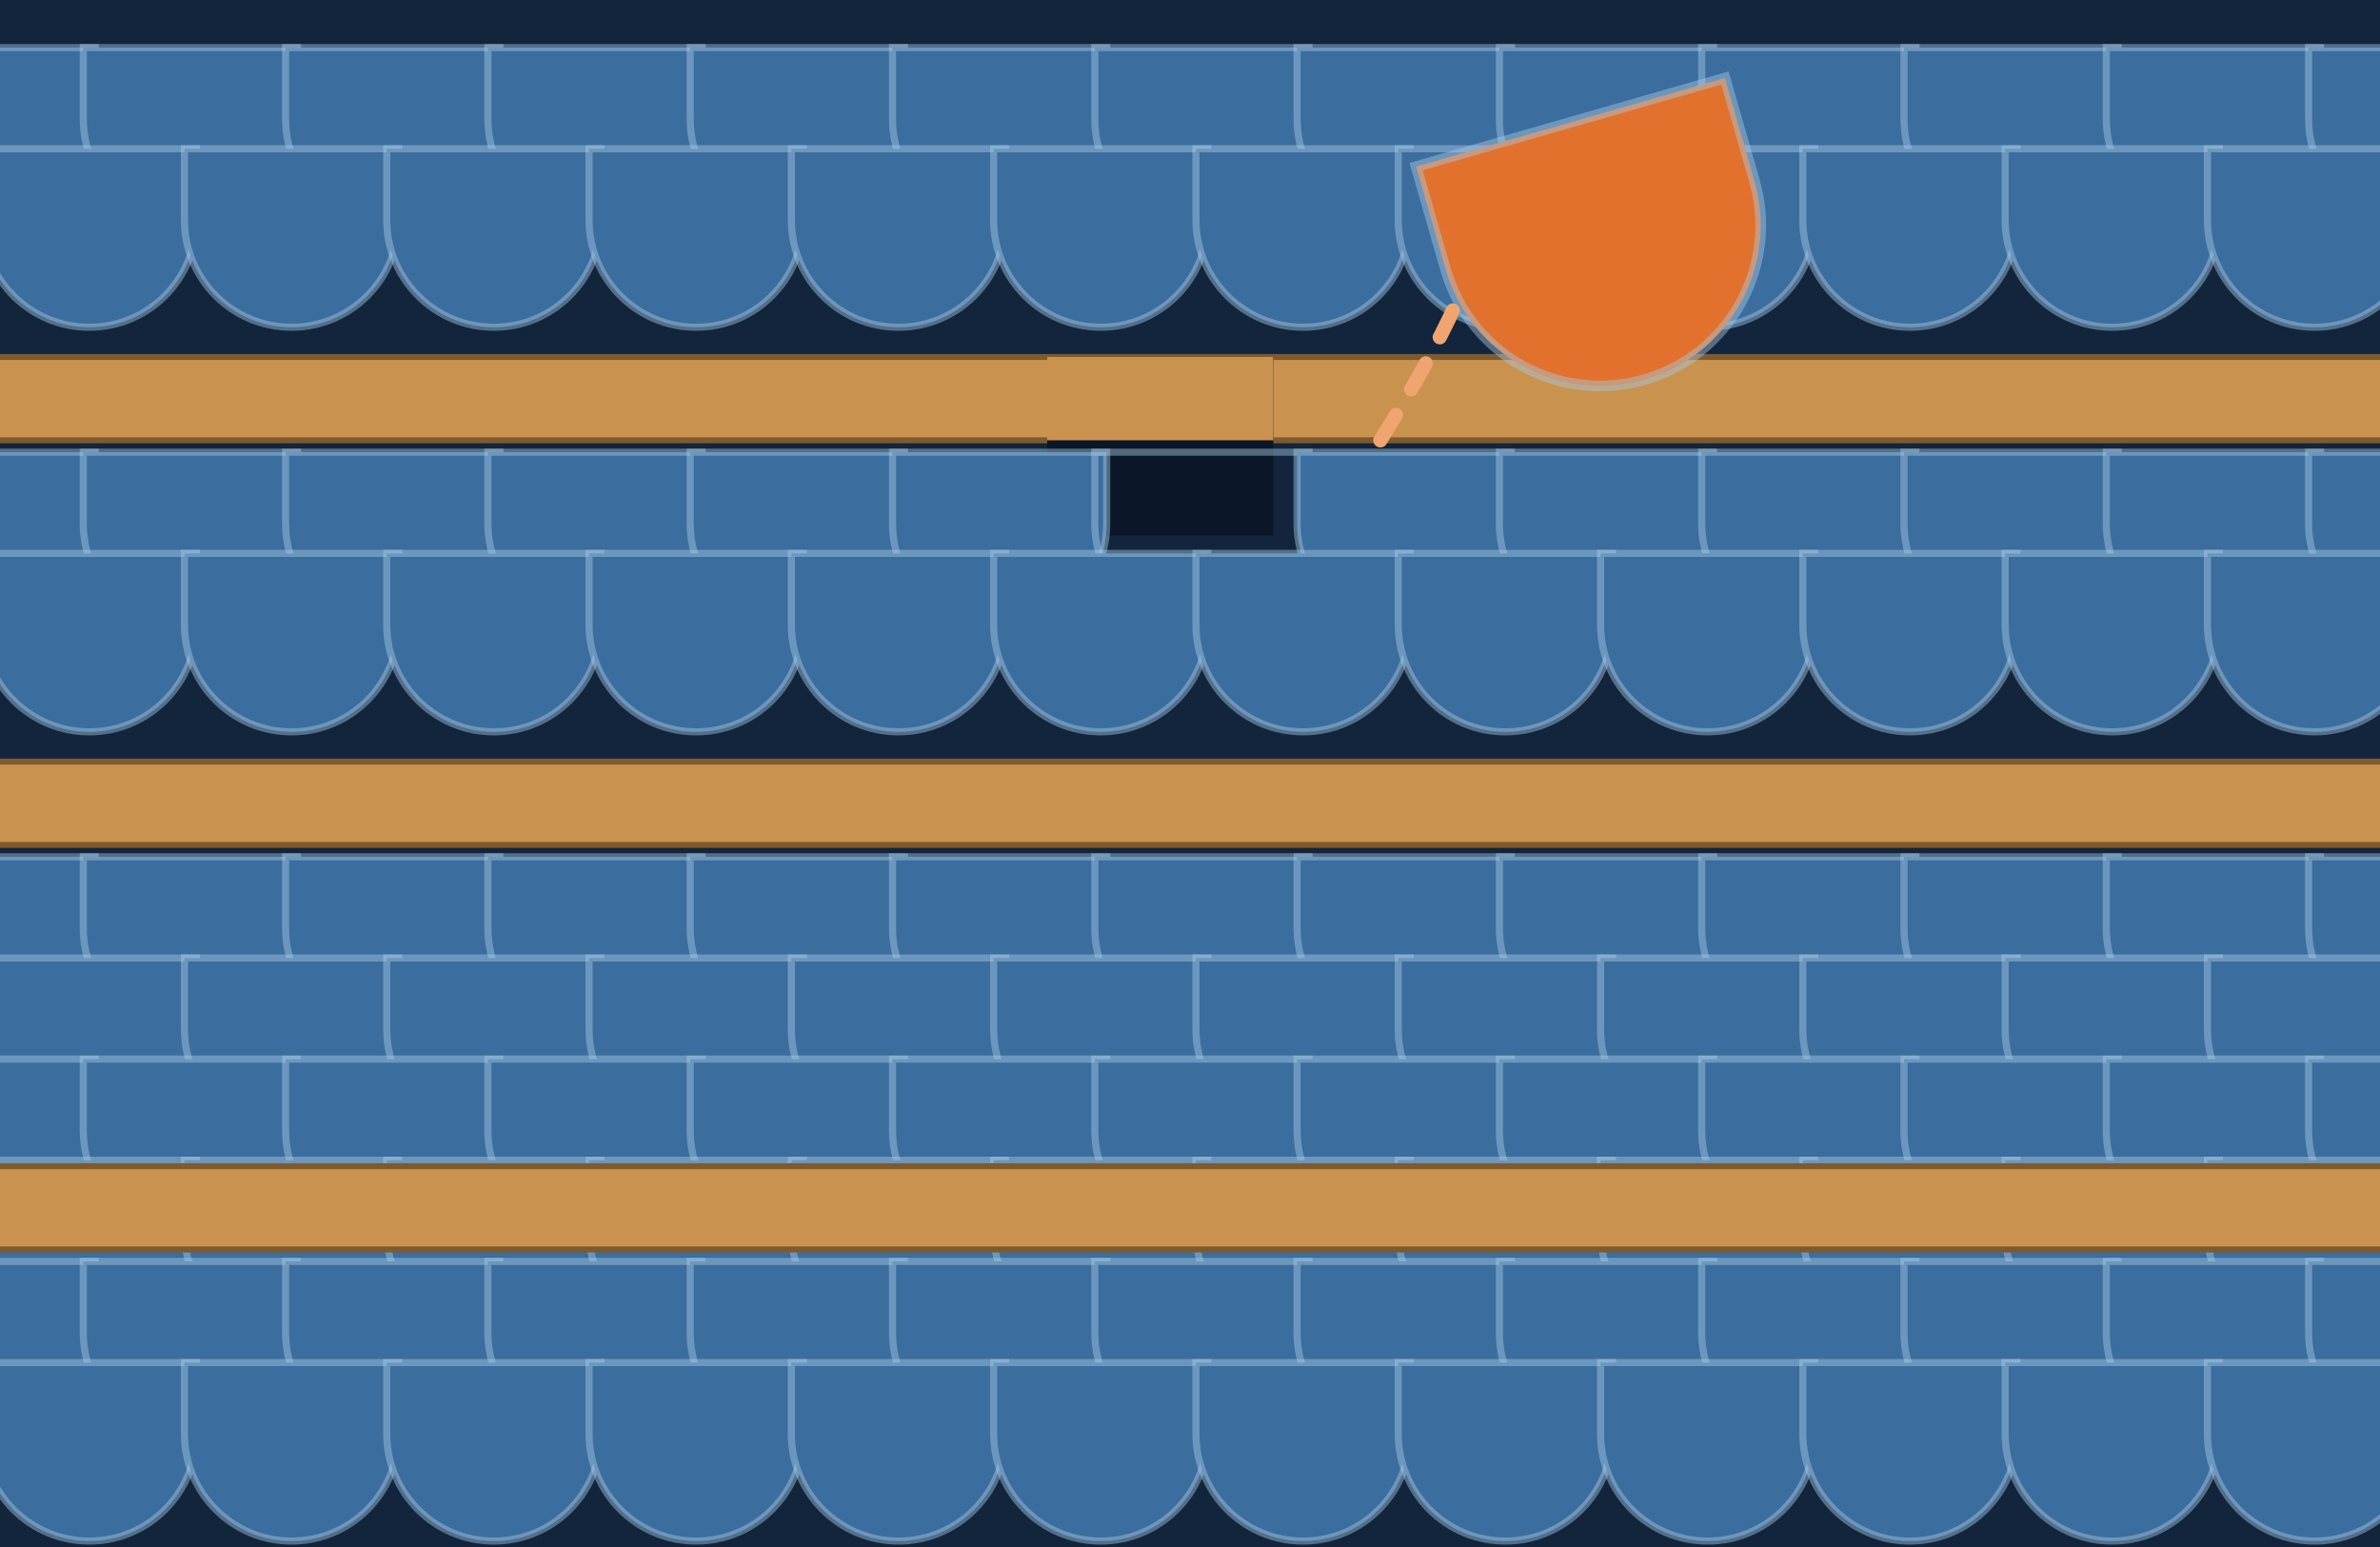
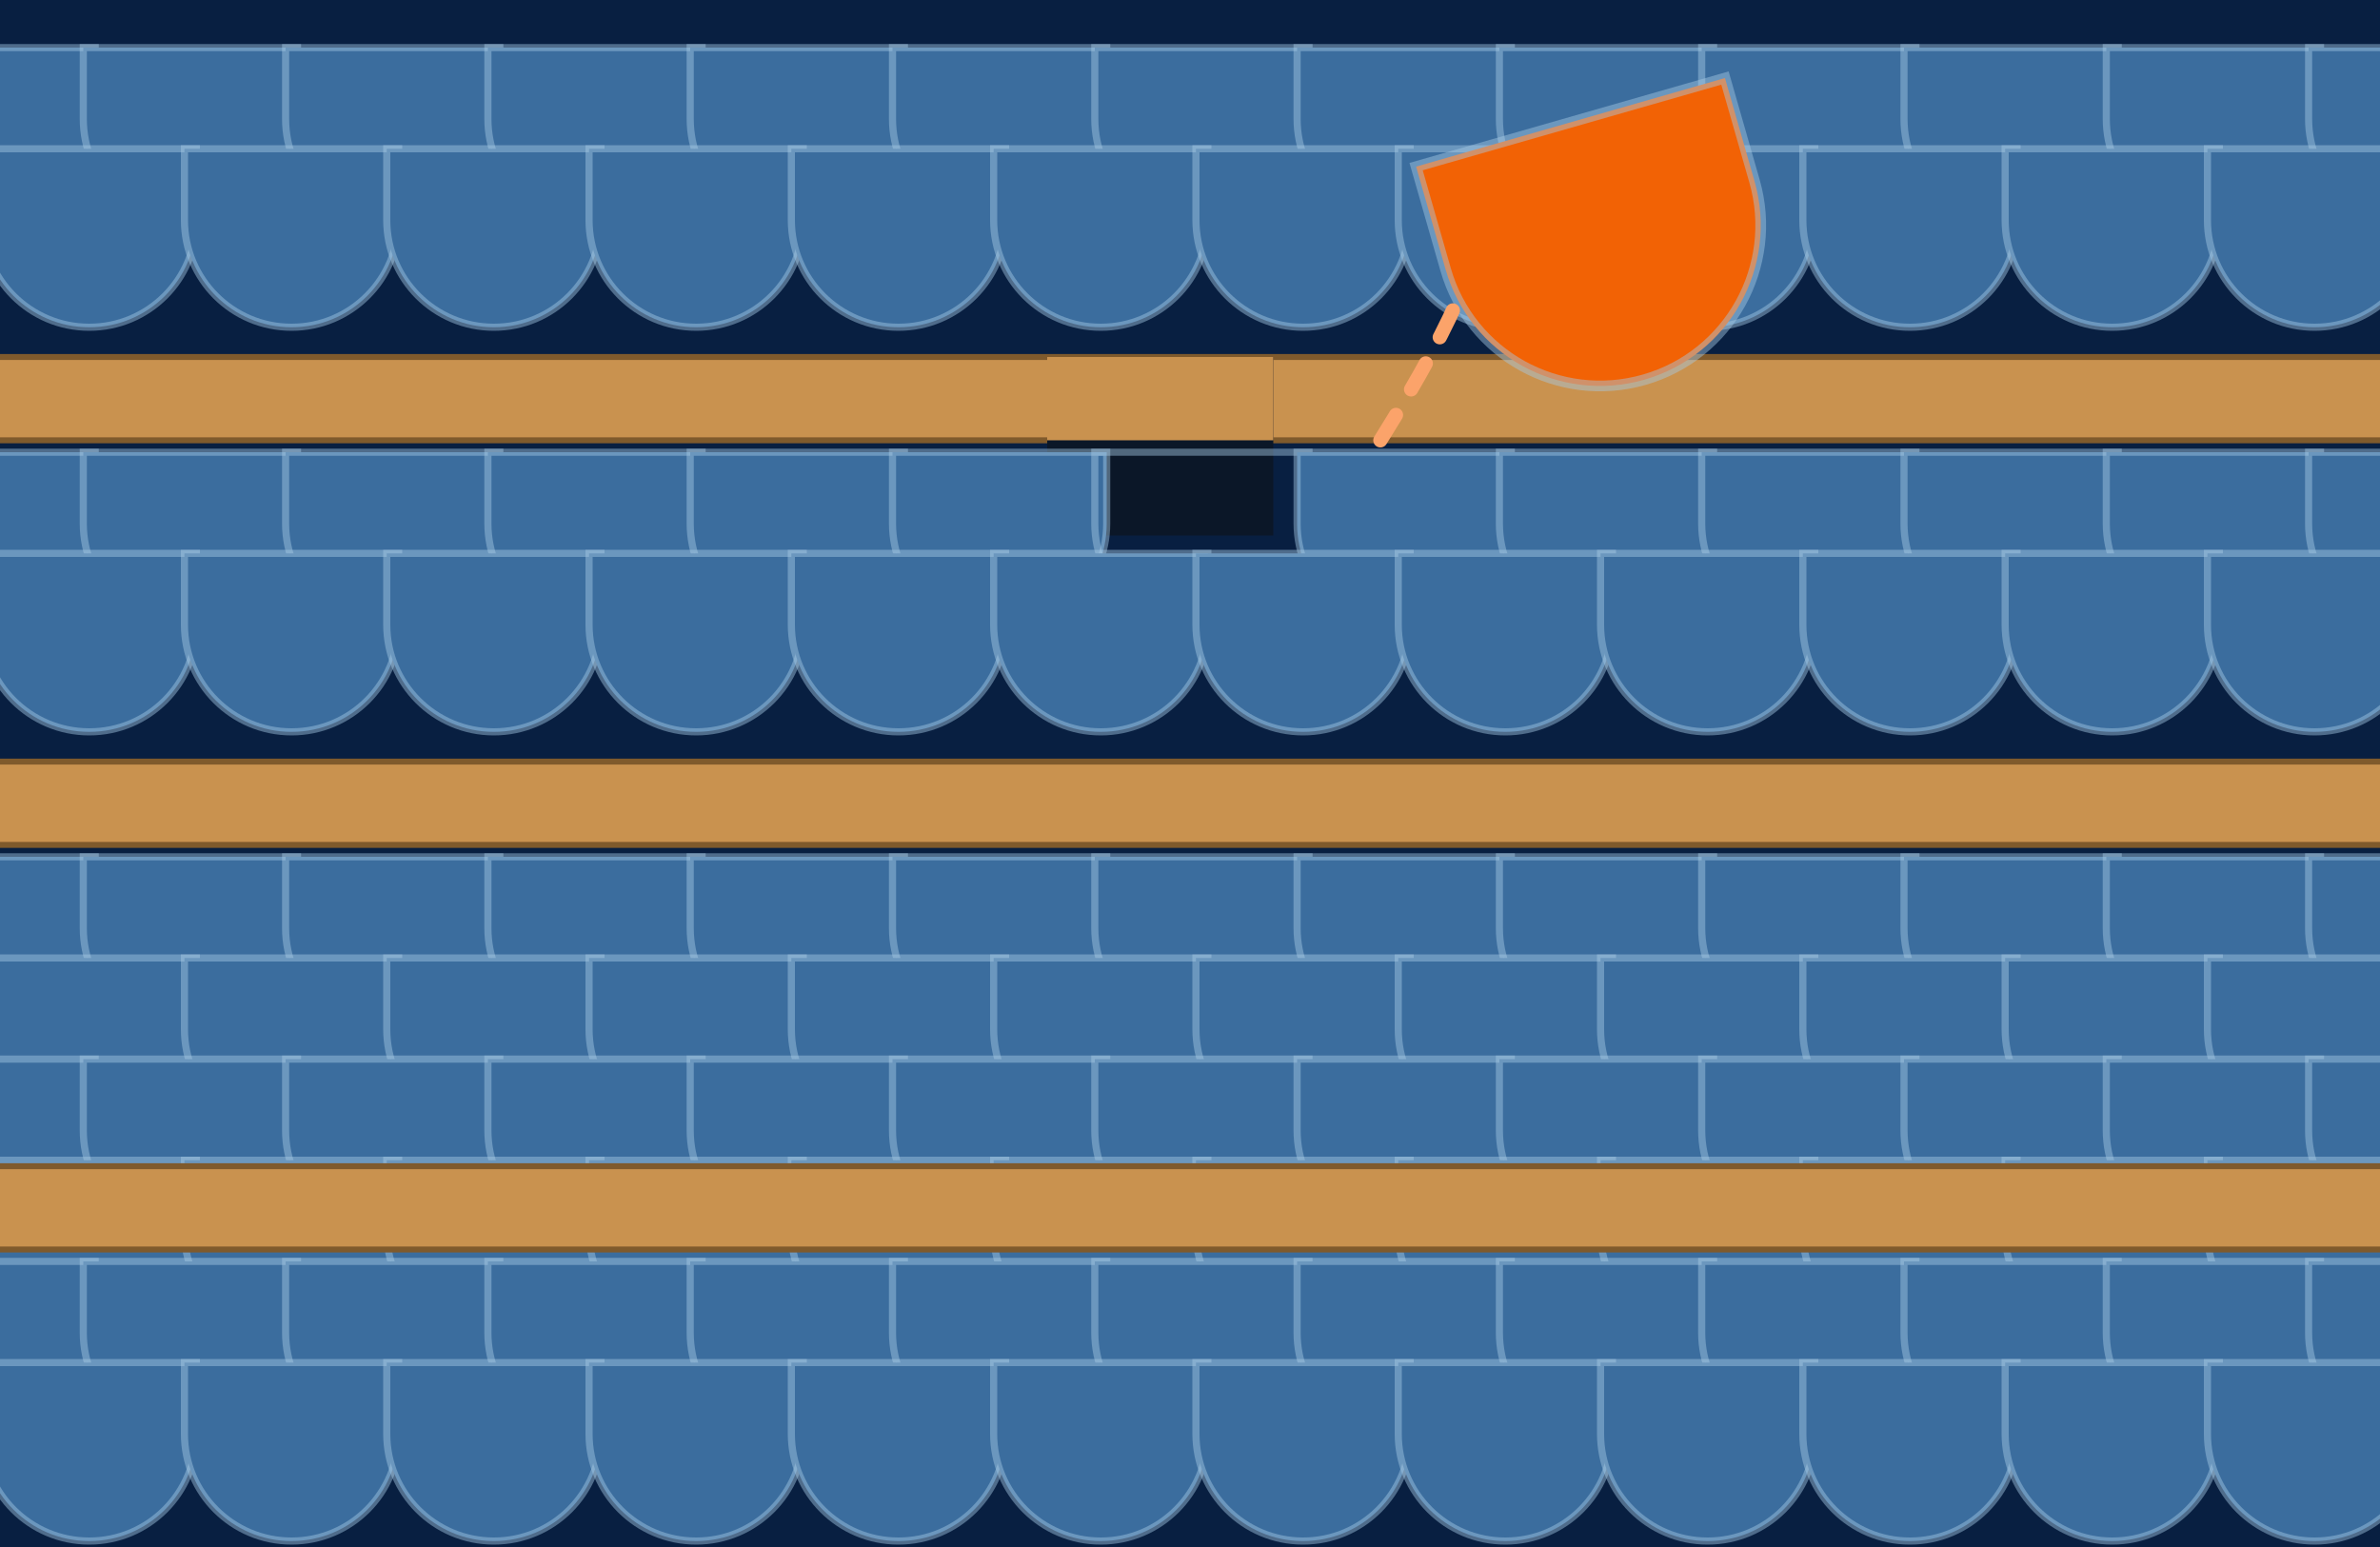
<svg xmlns="http://www.w3.org/2000/svg" class="ill" viewBox="0 0 400 260" role="img" aria-labelledby="tentretien">
-   <rect width="400" height="260" fill="#12253C" />
+   <rect width="400" height="260" fill="#081F41" />
  <g clip-path="url(#cEnt)">
    <defs>
      <clipPath id="cEnt">
        <rect width="400" height="260" />
      </clipPath>
    </defs>
    <rect x="-10" y="60" width="420" height="14" fill="#C9924F" stroke="#7F5A2C" stroke-width="1" />
    <rect x="-10" y="128" width="420" height="14" fill="#C9924F" stroke="#7F5A2C" stroke-width="1" />
    <rect x="176" y="60" width="38" height="30" fill="#0B1728" />
    <rect x="176" y="60" width="38" height="14" fill="#C9924F" />
    <path d="M-20 8 h36 v12.0 a18.0 18.0 0 0 1 -36 0 z" fill="#3B6D9E" fill-opacity="1" stroke="#A8CBE6" stroke-opacity=".45" stroke-width="1.2" />
    <path d="M14 8 h36 v12.0 a18.0 18.0 0 0 1 -36 0 z" fill="#3B6D9E" fill-opacity="1" stroke="#A8CBE6" stroke-opacity=".45" stroke-width="1.2" />
    <path d="M48 8 h36 v12.0 a18.0 18.0 0 0 1 -36 0 z" fill="#3B6D9E" fill-opacity="1" stroke="#A8CBE6" stroke-opacity=".45" stroke-width="1.2" />
    <path d="M82 8 h36 v12.0 a18.0 18.0 0 0 1 -36 0 z" fill="#3B6D9E" fill-opacity="1" stroke="#A8CBE6" stroke-opacity=".45" stroke-width="1.2" />
    <path d="M116 8 h36 v12.0 a18.0 18.0 0 0 1 -36 0 z" fill="#3B6D9E" fill-opacity="1" stroke="#A8CBE6" stroke-opacity=".45" stroke-width="1.2" />
    <path d="M150 8 h36 v12.0 a18.0 18.0 0 0 1 -36 0 z" fill="#3B6D9E" fill-opacity="1" stroke="#A8CBE6" stroke-opacity=".45" stroke-width="1.2" />
    <path d="M184 8 h36 v12.0 a18.0 18.0 0 0 1 -36 0 z" fill="#3B6D9E" fill-opacity="1" stroke="#A8CBE6" stroke-opacity=".45" stroke-width="1.2" />
    <path d="M218 8 h36 v12.0 a18.0 18.0 0 0 1 -36 0 z" fill="#3B6D9E" fill-opacity="1" stroke="#A8CBE6" stroke-opacity=".45" stroke-width="1.2" />
    <path d="M252 8 h36 v12.0 a18.0 18.0 0 0 1 -36 0 z" fill="#3B6D9E" fill-opacity="1" stroke="#A8CBE6" stroke-opacity=".45" stroke-width="1.2" />
    <path d="M286 8 h36 v12.0 a18.0 18.0 0 0 1 -36 0 z" fill="#3B6D9E" fill-opacity="1" stroke="#A8CBE6" stroke-opacity=".45" stroke-width="1.2" />
    <path d="M320 8 h36 v12.0 a18.0 18.0 0 0 1 -36 0 z" fill="#3B6D9E" fill-opacity="1" stroke="#A8CBE6" stroke-opacity=".45" stroke-width="1.2" />
    <path d="M354 8 h36 v12.0 a18.0 18.0 0 0 1 -36 0 z" fill="#3B6D9E" fill-opacity="1" stroke="#A8CBE6" stroke-opacity=".45" stroke-width="1.2" />
    <path d="M388 8 h36 v12.0 a18.0 18.0 0 0 1 -36 0 z" fill="#3B6D9E" fill-opacity="1" stroke="#A8CBE6" stroke-opacity=".45" stroke-width="1.2" />
    <path d="M422 8 h36 v12.0 a18.0 18.0 0 0 1 -36 0 z" fill="#3B6D9E" fill-opacity="1" stroke="#A8CBE6" stroke-opacity=".45" stroke-width="1.2" />
    <path d="M-37.0 25 h36 v12.0 a18.0 18.0 0 0 1 -36 0 z" fill="#3B6D9E" fill-opacity="1" stroke="#A8CBE6" stroke-opacity=".45" stroke-width="1.2" />
    <path d="M-3.0 25 h36 v12.0 a18.0 18.0 0 0 1 -36 0 z" fill="#3B6D9E" fill-opacity="1" stroke="#A8CBE6" stroke-opacity=".45" stroke-width="1.2" />
    <path d="M31.0 25 h36 v12.0 a18.0 18.0 0 0 1 -36 0 z" fill="#3B6D9E" fill-opacity="1" stroke="#A8CBE6" stroke-opacity=".45" stroke-width="1.2" />
    <path d="M65.0 25 h36 v12.0 a18.0 18.0 0 0 1 -36 0 z" fill="#3B6D9E" fill-opacity="1" stroke="#A8CBE6" stroke-opacity=".45" stroke-width="1.2" />
    <path d="M99.0 25 h36 v12.0 a18.0 18.0 0 0 1 -36 0 z" fill="#3B6D9E" fill-opacity="1" stroke="#A8CBE6" stroke-opacity=".45" stroke-width="1.2" />
    <path d="M133.0 25 h36 v12.0 a18.0 18.0 0 0 1 -36 0 z" fill="#3B6D9E" fill-opacity="1" stroke="#A8CBE6" stroke-opacity=".45" stroke-width="1.2" />
    <path d="M167.0 25 h36 v12.0 a18.0 18.0 0 0 1 -36 0 z" fill="#3B6D9E" fill-opacity="1" stroke="#A8CBE6" stroke-opacity=".45" stroke-width="1.2" />
    <path d="M201.0 25 h36 v12.0 a18.0 18.0 0 0 1 -36 0 z" fill="#3B6D9E" fill-opacity="1" stroke="#A8CBE6" stroke-opacity=".45" stroke-width="1.2" />
    <path d="M235.0 25 h36 v12.0 a18.0 18.0 0 0 1 -36 0 z" fill="#3B6D9E" fill-opacity="1" stroke="#A8CBE6" stroke-opacity=".45" stroke-width="1.2" />
    <path d="M269.0 25 h36 v12.0 a18.0 18.0 0 0 1 -36 0 z" fill="#3B6D9E" fill-opacity="1" stroke="#A8CBE6" stroke-opacity=".45" stroke-width="1.2" />
    <path d="M303.0 25 h36 v12.0 a18.0 18.0 0 0 1 -36 0 z" fill="#3B6D9E" fill-opacity="1" stroke="#A8CBE6" stroke-opacity=".45" stroke-width="1.2" />
    <path d="M337.0 25 h36 v12.0 a18.0 18.0 0 0 1 -36 0 z" fill="#3B6D9E" fill-opacity="1" stroke="#A8CBE6" stroke-opacity=".45" stroke-width="1.2" />
    <path d="M371.0 25 h36 v12.0 a18.0 18.0 0 0 1 -36 0 z" fill="#3B6D9E" fill-opacity="1" stroke="#A8CBE6" stroke-opacity=".45" stroke-width="1.2" />
    <path d="M405.0 25 h36 v12.0 a18.0 18.0 0 0 1 -36 0 z" fill="#3B6D9E" fill-opacity="1" stroke="#A8CBE6" stroke-opacity=".45" stroke-width="1.2" />
    <path d="M-20 76 h36 v12.0 a18.0 18.0 0 0 1 -36 0 z" fill="#3B6D9E" fill-opacity="1" stroke="#A8CBE6" stroke-opacity=".45" stroke-width="1.2" />
    <path d="M14 76 h36 v12.0 a18.0 18.0 0 0 1 -36 0 z" fill="#3B6D9E" fill-opacity="1" stroke="#A8CBE6" stroke-opacity=".45" stroke-width="1.2" />
    <path d="M48 76 h36 v12.0 a18.0 18.0 0 0 1 -36 0 z" fill="#3B6D9E" fill-opacity="1" stroke="#A8CBE6" stroke-opacity=".45" stroke-width="1.2" />
    <path d="M82 76 h36 v12.0 a18.0 18.0 0 0 1 -36 0 z" fill="#3B6D9E" fill-opacity="1" stroke="#A8CBE6" stroke-opacity=".45" stroke-width="1.2" />
    <path d="M116 76 h36 v12.0 a18.0 18.0 0 0 1 -36 0 z" fill="#3B6D9E" fill-opacity="1" stroke="#A8CBE6" stroke-opacity=".45" stroke-width="1.2" />
    <path d="M150 76 h36 v12.0 a18.0 18.0 0 0 1 -36 0 z" fill="#3B6D9E" fill-opacity="1" stroke="#A8CBE6" stroke-opacity=".45" stroke-width="1.2" />
    <path d="M184 76 h36 v12.0 a18.0 18.0 0 0 1 -36 0 z" fill="none" fill-opacity="1" stroke="#A8CBE6" stroke-opacity=".45" stroke-width="1.2" />
    <path d="M218 76 h36 v12.0 a18.0 18.0 0 0 1 -36 0 z" fill="#3B6D9E" fill-opacity="1" stroke="#A8CBE6" stroke-opacity=".45" stroke-width="1.2" />
    <path d="M252 76 h36 v12.0 a18.0 18.0 0 0 1 -36 0 z" fill="#3B6D9E" fill-opacity="1" stroke="#A8CBE6" stroke-opacity=".45" stroke-width="1.2" />
    <path d="M286 76 h36 v12.0 a18.0 18.0 0 0 1 -36 0 z" fill="#3B6D9E" fill-opacity="1" stroke="#A8CBE6" stroke-opacity=".45" stroke-width="1.2" />
    <path d="M320 76 h36 v12.0 a18.0 18.0 0 0 1 -36 0 z" fill="#3B6D9E" fill-opacity="1" stroke="#A8CBE6" stroke-opacity=".45" stroke-width="1.2" />
    <path d="M354 76 h36 v12.0 a18.0 18.0 0 0 1 -36 0 z" fill="#3B6D9E" fill-opacity="1" stroke="#A8CBE6" stroke-opacity=".45" stroke-width="1.2" />
    <path d="M388 76 h36 v12.0 a18.0 18.0 0 0 1 -36 0 z" fill="#3B6D9E" fill-opacity="1" stroke="#A8CBE6" stroke-opacity=".45" stroke-width="1.2" />
    <path d="M422 76 h36 v12.0 a18.0 18.0 0 0 1 -36 0 z" fill="#3B6D9E" fill-opacity="1" stroke="#A8CBE6" stroke-opacity=".45" stroke-width="1.2" />
    <path d="M-37.0 93 h36 v12.0 a18.0 18.0 0 0 1 -36 0 z" fill="#3B6D9E" fill-opacity="1" stroke="#A8CBE6" stroke-opacity=".45" stroke-width="1.2" />
    <path d="M-3.0 93 h36 v12.0 a18.0 18.0 0 0 1 -36 0 z" fill="#3B6D9E" fill-opacity="1" stroke="#A8CBE6" stroke-opacity=".45" stroke-width="1.2" />
    <path d="M31.0 93 h36 v12.0 a18.0 18.0 0 0 1 -36 0 z" fill="#3B6D9E" fill-opacity="1" stroke="#A8CBE6" stroke-opacity=".45" stroke-width="1.2" />
    <path d="M65.0 93 h36 v12.0 a18.0 18.0 0 0 1 -36 0 z" fill="#3B6D9E" fill-opacity="1" stroke="#A8CBE6" stroke-opacity=".45" stroke-width="1.2" />
    <path d="M99.0 93 h36 v12.0 a18.0 18.0 0 0 1 -36 0 z" fill="#3B6D9E" fill-opacity="1" stroke="#A8CBE6" stroke-opacity=".45" stroke-width="1.2" />
    <path d="M133.0 93 h36 v12.0 a18.0 18.0 0 0 1 -36 0 z" fill="#3B6D9E" fill-opacity="1" stroke="#A8CBE6" stroke-opacity=".45" stroke-width="1.2" />
    <path d="M167.0 93 h36 v12.0 a18.0 18.0 0 0 1 -36 0 z" fill="#3B6D9E" fill-opacity="1" stroke="#A8CBE6" stroke-opacity=".45" stroke-width="1.2" />
    <path d="M201.0 93 h36 v12.0 a18.0 18.0 0 0 1 -36 0 z" fill="#3B6D9E" fill-opacity="1" stroke="#A8CBE6" stroke-opacity=".45" stroke-width="1.2" />
    <path d="M235.0 93 h36 v12.0 a18.0 18.0 0 0 1 -36 0 z" fill="#3B6D9E" fill-opacity="1" stroke="#A8CBE6" stroke-opacity=".45" stroke-width="1.2" />
    <path d="M269.0 93 h36 v12.0 a18.0 18.0 0 0 1 -36 0 z" fill="#3B6D9E" fill-opacity="1" stroke="#A8CBE6" stroke-opacity=".45" stroke-width="1.2" />
    <path d="M303.0 93 h36 v12.0 a18.0 18.0 0 0 1 -36 0 z" fill="#3B6D9E" fill-opacity="1" stroke="#A8CBE6" stroke-opacity=".45" stroke-width="1.2" />
    <path d="M337.0 93 h36 v12.0 a18.0 18.0 0 0 1 -36 0 z" fill="#3B6D9E" fill-opacity="1" stroke="#A8CBE6" stroke-opacity=".45" stroke-width="1.2" />
    <path d="M371.0 93 h36 v12.0 a18.0 18.0 0 0 1 -36 0 z" fill="#3B6D9E" fill-opacity="1" stroke="#A8CBE6" stroke-opacity=".45" stroke-width="1.2" />
    <path d="M405.0 93 h36 v12.0 a18.0 18.0 0 0 1 -36 0 z" fill="#3B6D9E" fill-opacity="1" stroke="#A8CBE6" stroke-opacity=".45" stroke-width="1.2" />
    <path d="M-20 144 h36 v12.0 a18.0 18.0 0 0 1 -36 0 z" fill="#3B6D9E" fill-opacity="1" stroke="#A8CBE6" stroke-opacity=".45" stroke-width="1.2" />
    <path d="M14 144 h36 v12.0 a18.0 18.0 0 0 1 -36 0 z" fill="#3B6D9E" fill-opacity="1" stroke="#A8CBE6" stroke-opacity=".45" stroke-width="1.2" />
    <path d="M48 144 h36 v12.0 a18.0 18.0 0 0 1 -36 0 z" fill="#3B6D9E" fill-opacity="1" stroke="#A8CBE6" stroke-opacity=".45" stroke-width="1.2" />
    <path d="M82 144 h36 v12.0 a18.0 18.0 0 0 1 -36 0 z" fill="#3B6D9E" fill-opacity="1" stroke="#A8CBE6" stroke-opacity=".45" stroke-width="1.2" />
    <path d="M116 144 h36 v12.0 a18.0 18.0 0 0 1 -36 0 z" fill="#3B6D9E" fill-opacity="1" stroke="#A8CBE6" stroke-opacity=".45" stroke-width="1.2" />
    <path d="M150 144 h36 v12.0 a18.0 18.0 0 0 1 -36 0 z" fill="#3B6D9E" fill-opacity="1" stroke="#A8CBE6" stroke-opacity=".45" stroke-width="1.2" />
    <path d="M184 144 h36 v12.0 a18.0 18.0 0 0 1 -36 0 z" fill="#3B6D9E" fill-opacity="1" stroke="#A8CBE6" stroke-opacity=".45" stroke-width="1.2" />
    <path d="M218 144 h36 v12.0 a18.0 18.0 0 0 1 -36 0 z" fill="#3B6D9E" fill-opacity="1" stroke="#A8CBE6" stroke-opacity=".45" stroke-width="1.2" />
    <path d="M252 144 h36 v12.0 a18.0 18.0 0 0 1 -36 0 z" fill="#3B6D9E" fill-opacity="1" stroke="#A8CBE6" stroke-opacity=".45" stroke-width="1.2" />
    <path d="M286 144 h36 v12.0 a18.0 18.0 0 0 1 -36 0 z" fill="#3B6D9E" fill-opacity="1" stroke="#A8CBE6" stroke-opacity=".45" stroke-width="1.2" />
    <path d="M320 144 h36 v12.0 a18.0 18.0 0 0 1 -36 0 z" fill="#3B6D9E" fill-opacity="1" stroke="#A8CBE6" stroke-opacity=".45" stroke-width="1.2" />
    <path d="M354 144 h36 v12.0 a18.0 18.0 0 0 1 -36 0 z" fill="#3B6D9E" fill-opacity="1" stroke="#A8CBE6" stroke-opacity=".45" stroke-width="1.2" />
    <path d="M388 144 h36 v12.0 a18.0 18.0 0 0 1 -36 0 z" fill="#3B6D9E" fill-opacity="1" stroke="#A8CBE6" stroke-opacity=".45" stroke-width="1.2" />
    <path d="M422 144 h36 v12.0 a18.0 18.0 0 0 1 -36 0 z" fill="#3B6D9E" fill-opacity="1" stroke="#A8CBE6" stroke-opacity=".45" stroke-width="1.2" />
    <path d="M-37.0 161 h36 v12.0 a18.0 18.0 0 0 1 -36 0 z" fill="#3B6D9E" fill-opacity="1" stroke="#A8CBE6" stroke-opacity=".45" stroke-width="1.2" />
    <path d="M-3.0 161 h36 v12.0 a18.0 18.0 0 0 1 -36 0 z" fill="#3B6D9E" fill-opacity="1" stroke="#A8CBE6" stroke-opacity=".45" stroke-width="1.2" />
    <path d="M31.0 161 h36 v12.0 a18.0 18.0 0 0 1 -36 0 z" fill="#3B6D9E" fill-opacity="1" stroke="#A8CBE6" stroke-opacity=".45" stroke-width="1.2" />
    <path d="M65.0 161 h36 v12.0 a18.0 18.0 0 0 1 -36 0 z" fill="#3B6D9E" fill-opacity="1" stroke="#A8CBE6" stroke-opacity=".45" stroke-width="1.2" />
    <path d="M99.0 161 h36 v12.0 a18.0 18.0 0 0 1 -36 0 z" fill="#3B6D9E" fill-opacity="1" stroke="#A8CBE6" stroke-opacity=".45" stroke-width="1.2" />
    <path d="M133.0 161 h36 v12.0 a18.0 18.0 0 0 1 -36 0 z" fill="#3B6D9E" fill-opacity="1" stroke="#A8CBE6" stroke-opacity=".45" stroke-width="1.2" />
    <path d="M167.0 161 h36 v12.0 a18.0 18.0 0 0 1 -36 0 z" fill="#3B6D9E" fill-opacity="1" stroke="#A8CBE6" stroke-opacity=".45" stroke-width="1.2" />
    <path d="M201.0 161 h36 v12.0 a18.0 18.0 0 0 1 -36 0 z" fill="#3B6D9E" fill-opacity="1" stroke="#A8CBE6" stroke-opacity=".45" stroke-width="1.2" />
    <path d="M235.0 161 h36 v12.0 a18.0 18.0 0 0 1 -36 0 z" fill="#3B6D9E" fill-opacity="1" stroke="#A8CBE6" stroke-opacity=".45" stroke-width="1.2" />
    <path d="M269.0 161 h36 v12.0 a18.0 18.0 0 0 1 -36 0 z" fill="#3B6D9E" fill-opacity="1" stroke="#A8CBE6" stroke-opacity=".45" stroke-width="1.2" />
    <path d="M303.0 161 h36 v12.0 a18.0 18.0 0 0 1 -36 0 z" fill="#3B6D9E" fill-opacity="1" stroke="#A8CBE6" stroke-opacity=".45" stroke-width="1.2" />
    <path d="M337.0 161 h36 v12.0 a18.0 18.0 0 0 1 -36 0 z" fill="#3B6D9E" fill-opacity="1" stroke="#A8CBE6" stroke-opacity=".45" stroke-width="1.2" />
    <path d="M371.0 161 h36 v12.0 a18.0 18.0 0 0 1 -36 0 z" fill="#3B6D9E" fill-opacity="1" stroke="#A8CBE6" stroke-opacity=".45" stroke-width="1.2" />
    <path d="M405.0 161 h36 v12.0 a18.0 18.0 0 0 1 -36 0 z" fill="#3B6D9E" fill-opacity="1" stroke="#A8CBE6" stroke-opacity=".45" stroke-width="1.2" />
    <path d="M-20 178 h36 v12.0 a18.0 18.0 0 0 1 -36 0 z" fill="#3B6D9E" fill-opacity="1" stroke="#A8CBE6" stroke-opacity=".45" stroke-width="1.2" />
    <path d="M14 178 h36 v12.0 a18.0 18.0 0 0 1 -36 0 z" fill="#3B6D9E" fill-opacity="1" stroke="#A8CBE6" stroke-opacity=".45" stroke-width="1.2" />
    <path d="M48 178 h36 v12.0 a18.0 18.0 0 0 1 -36 0 z" fill="#3B6D9E" fill-opacity="1" stroke="#A8CBE6" stroke-opacity=".45" stroke-width="1.2" />
    <path d="M82 178 h36 v12.0 a18.0 18.0 0 0 1 -36 0 z" fill="#3B6D9E" fill-opacity="1" stroke="#A8CBE6" stroke-opacity=".45" stroke-width="1.2" />
    <path d="M116 178 h36 v12.0 a18.0 18.0 0 0 1 -36 0 z" fill="#3B6D9E" fill-opacity="1" stroke="#A8CBE6" stroke-opacity=".45" stroke-width="1.2" />
    <path d="M150 178 h36 v12.0 a18.0 18.0 0 0 1 -36 0 z" fill="#3B6D9E" fill-opacity="1" stroke="#A8CBE6" stroke-opacity=".45" stroke-width="1.2" />
    <path d="M184 178 h36 v12.0 a18.0 18.0 0 0 1 -36 0 z" fill="#3B6D9E" fill-opacity="1" stroke="#A8CBE6" stroke-opacity=".45" stroke-width="1.2" />
    <path d="M218 178 h36 v12.0 a18.0 18.0 0 0 1 -36 0 z" fill="#3B6D9E" fill-opacity="1" stroke="#A8CBE6" stroke-opacity=".45" stroke-width="1.2" />
    <path d="M252 178 h36 v12.0 a18.0 18.0 0 0 1 -36 0 z" fill="#3B6D9E" fill-opacity="1" stroke="#A8CBE6" stroke-opacity=".45" stroke-width="1.2" />
    <path d="M286 178 h36 v12.0 a18.0 18.0 0 0 1 -36 0 z" fill="#3B6D9E" fill-opacity="1" stroke="#A8CBE6" stroke-opacity=".45" stroke-width="1.2" />
    <path d="M320 178 h36 v12.0 a18.0 18.0 0 0 1 -36 0 z" fill="#3B6D9E" fill-opacity="1" stroke="#A8CBE6" stroke-opacity=".45" stroke-width="1.2" />
    <path d="M354 178 h36 v12.0 a18.0 18.0 0 0 1 -36 0 z" fill="#3B6D9E" fill-opacity="1" stroke="#A8CBE6" stroke-opacity=".45" stroke-width="1.2" />
    <path d="M388 178 h36 v12.0 a18.0 18.0 0 0 1 -36 0 z" fill="#3B6D9E" fill-opacity="1" stroke="#A8CBE6" stroke-opacity=".45" stroke-width="1.2" />
    <path d="M422 178 h36 v12.0 a18.0 18.0 0 0 1 -36 0 z" fill="#3B6D9E" fill-opacity="1" stroke="#A8CBE6" stroke-opacity=".45" stroke-width="1.2" />
    <path d="M-37.0 195 h36 v12.0 a18.0 18.0 0 0 1 -36 0 z" fill="#3B6D9E" fill-opacity="1" stroke="#A8CBE6" stroke-opacity=".45" stroke-width="1.2" />
    <path d="M-3.0 195 h36 v12.0 a18.0 18.0 0 0 1 -36 0 z" fill="#3B6D9E" fill-opacity="1" stroke="#A8CBE6" stroke-opacity=".45" stroke-width="1.2" />
    <path d="M31.0 195 h36 v12.0 a18.0 18.0 0 0 1 -36 0 z" fill="#3B6D9E" fill-opacity="1" stroke="#A8CBE6" stroke-opacity=".45" stroke-width="1.2" />
    <path d="M65.0 195 h36 v12.0 a18.0 18.0 0 0 1 -36 0 z" fill="#3B6D9E" fill-opacity="1" stroke="#A8CBE6" stroke-opacity=".45" stroke-width="1.2" />
    <path d="M99.0 195 h36 v12.0 a18.0 18.0 0 0 1 -36 0 z" fill="#3B6D9E" fill-opacity="1" stroke="#A8CBE6" stroke-opacity=".45" stroke-width="1.2" />
    <path d="M133.0 195 h36 v12.0 a18.0 18.0 0 0 1 -36 0 z" fill="#3B6D9E" fill-opacity="1" stroke="#A8CBE6" stroke-opacity=".45" stroke-width="1.2" />
    <path d="M167.0 195 h36 v12.0 a18.0 18.0 0 0 1 -36 0 z" fill="#3B6D9E" fill-opacity="1" stroke="#A8CBE6" stroke-opacity=".45" stroke-width="1.2" />
    <path d="M201.0 195 h36 v12.0 a18.0 18.0 0 0 1 -36 0 z" fill="#3B6D9E" fill-opacity="1" stroke="#A8CBE6" stroke-opacity=".45" stroke-width="1.2" />
    <path d="M235.0 195 h36 v12.0 a18.0 18.0 0 0 1 -36 0 z" fill="#3B6D9E" fill-opacity="1" stroke="#A8CBE6" stroke-opacity=".45" stroke-width="1.2" />
    <path d="M269.0 195 h36 v12.0 a18.0 18.0 0 0 1 -36 0 z" fill="#3B6D9E" fill-opacity="1" stroke="#A8CBE6" stroke-opacity=".45" stroke-width="1.2" />
    <path d="M303.0 195 h36 v12.0 a18.0 18.0 0 0 1 -36 0 z" fill="#3B6D9E" fill-opacity="1" stroke="#A8CBE6" stroke-opacity=".45" stroke-width="1.2" />
    <path d="M337.0 195 h36 v12.0 a18.0 18.0 0 0 1 -36 0 z" fill="#3B6D9E" fill-opacity="1" stroke="#A8CBE6" stroke-opacity=".45" stroke-width="1.2" />
    <path d="M371.0 195 h36 v12.0 a18.0 18.0 0 0 1 -36 0 z" fill="#3B6D9E" fill-opacity="1" stroke="#A8CBE6" stroke-opacity=".45" stroke-width="1.2" />
    <path d="M405.0 195 h36 v12.0 a18.0 18.0 0 0 1 -36 0 z" fill="#3B6D9E" fill-opacity="1" stroke="#A8CBE6" stroke-opacity=".45" stroke-width="1.2" />
    <rect x="-10" y="196" width="420" height="14" fill="#C9924F" stroke="#7F5A2C" stroke-width="1" />
    <path d="M-20 212 h36 v12.0 a18.0 18.0 0 0 1 -36 0 z" fill="#3B6D9E" fill-opacity="1" stroke="#A8CBE6" stroke-opacity=".45" stroke-width="1.2" />
    <path d="M14 212 h36 v12.0 a18.0 18.0 0 0 1 -36 0 z" fill="#3B6D9E" fill-opacity="1" stroke="#A8CBE6" stroke-opacity=".45" stroke-width="1.2" />
    <path d="M48 212 h36 v12.0 a18.0 18.0 0 0 1 -36 0 z" fill="#3B6D9E" fill-opacity="1" stroke="#A8CBE6" stroke-opacity=".45" stroke-width="1.2" />
    <path d="M82 212 h36 v12.0 a18.0 18.0 0 0 1 -36 0 z" fill="#3B6D9E" fill-opacity="1" stroke="#A8CBE6" stroke-opacity=".45" stroke-width="1.2" />
    <path d="M116 212 h36 v12.0 a18.0 18.0 0 0 1 -36 0 z" fill="#3B6D9E" fill-opacity="1" stroke="#A8CBE6" stroke-opacity=".45" stroke-width="1.2" />
    <path d="M150 212 h36 v12.0 a18.0 18.0 0 0 1 -36 0 z" fill="#3B6D9E" fill-opacity="1" stroke="#A8CBE6" stroke-opacity=".45" stroke-width="1.2" />
    <path d="M184 212 h36 v12.0 a18.0 18.0 0 0 1 -36 0 z" fill="#3B6D9E" fill-opacity="1" stroke="#A8CBE6" stroke-opacity=".45" stroke-width="1.2" />
    <path d="M218 212 h36 v12.0 a18.0 18.0 0 0 1 -36 0 z" fill="#3B6D9E" fill-opacity="1" stroke="#A8CBE6" stroke-opacity=".45" stroke-width="1.2" />
    <path d="M252 212 h36 v12.0 a18.0 18.0 0 0 1 -36 0 z" fill="#3B6D9E" fill-opacity="1" stroke="#A8CBE6" stroke-opacity=".45" stroke-width="1.2" />
    <path d="M286 212 h36 v12.0 a18.0 18.0 0 0 1 -36 0 z" fill="#3B6D9E" fill-opacity="1" stroke="#A8CBE6" stroke-opacity=".45" stroke-width="1.2" />
    <path d="M320 212 h36 v12.0 a18.0 18.0 0 0 1 -36 0 z" fill="#3B6D9E" fill-opacity="1" stroke="#A8CBE6" stroke-opacity=".45" stroke-width="1.2" />
    <path d="M354 212 h36 v12.0 a18.0 18.0 0 0 1 -36 0 z" fill="#3B6D9E" fill-opacity="1" stroke="#A8CBE6" stroke-opacity=".45" stroke-width="1.2" />
    <path d="M388 212 h36 v12.0 a18.0 18.0 0 0 1 -36 0 z" fill="#3B6D9E" fill-opacity="1" stroke="#A8CBE6" stroke-opacity=".45" stroke-width="1.2" />
    <path d="M422 212 h36 v12.0 a18.0 18.0 0 0 1 -36 0 z" fill="#3B6D9E" fill-opacity="1" stroke="#A8CBE6" stroke-opacity=".45" stroke-width="1.2" />
    <path d="M-37.0 229 h36 v12.0 a18.0 18.0 0 0 1 -36 0 z" fill="#3B6D9E" fill-opacity="1" stroke="#A8CBE6" stroke-opacity=".45" stroke-width="1.2" />
    <path d="M-3.0 229 h36 v12.0 a18.0 18.0 0 0 1 -36 0 z" fill="#3B6D9E" fill-opacity="1" stroke="#A8CBE6" stroke-opacity=".45" stroke-width="1.2" />
    <path d="M31.0 229 h36 v12.0 a18.0 18.0 0 0 1 -36 0 z" fill="#3B6D9E" fill-opacity="1" stroke="#A8CBE6" stroke-opacity=".45" stroke-width="1.2" />
    <path d="M65.0 229 h36 v12.0 a18.0 18.0 0 0 1 -36 0 z" fill="#3B6D9E" fill-opacity="1" stroke="#A8CBE6" stroke-opacity=".45" stroke-width="1.2" />
    <path d="M99.0 229 h36 v12.0 a18.0 18.0 0 0 1 -36 0 z" fill="#3B6D9E" fill-opacity="1" stroke="#A8CBE6" stroke-opacity=".45" stroke-width="1.2" />
    <path d="M133.0 229 h36 v12.0 a18.0 18.0 0 0 1 -36 0 z" fill="#3B6D9E" fill-opacity="1" stroke="#A8CBE6" stroke-opacity=".45" stroke-width="1.2" />
    <path d="M167.0 229 h36 v12.0 a18.0 18.0 0 0 1 -36 0 z" fill="#3B6D9E" fill-opacity="1" stroke="#A8CBE6" stroke-opacity=".45" stroke-width="1.2" />
    <path d="M201.0 229 h36 v12.0 a18.0 18.0 0 0 1 -36 0 z" fill="#3B6D9E" fill-opacity="1" stroke="#A8CBE6" stroke-opacity=".45" stroke-width="1.2" />
    <path d="M235.0 229 h36 v12.0 a18.0 18.0 0 0 1 -36 0 z" fill="#3B6D9E" fill-opacity="1" stroke="#A8CBE6" stroke-opacity=".45" stroke-width="1.2" />
    <path d="M269.0 229 h36 v12.0 a18.0 18.0 0 0 1 -36 0 z" fill="#3B6D9E" fill-opacity="1" stroke="#A8CBE6" stroke-opacity=".45" stroke-width="1.2" />
    <path d="M303.0 229 h36 v12.0 a18.0 18.0 0 0 1 -36 0 z" fill="#3B6D9E" fill-opacity="1" stroke="#A8CBE6" stroke-opacity=".45" stroke-width="1.2" />
    <path d="M337.0 229 h36 v12.0 a18.0 18.0 0 0 1 -36 0 z" fill="#3B6D9E" fill-opacity="1" stroke="#A8CBE6" stroke-opacity=".45" stroke-width="1.2" />
    <path d="M371.0 229 h36 v12.0 a18.0 18.0 0 0 1 -36 0 z" fill="#3B6D9E" fill-opacity="1" stroke="#A8CBE6" stroke-opacity=".45" stroke-width="1.2" />
    <path d="M405.0 229 h36 v12.0 a18.0 18.0 0 0 1 -36 0 z" fill="#3B6D9E" fill-opacity="1" stroke="#A8CBE6" stroke-opacity=".45" stroke-width="1.2" />
    <g transform="translate(238 28) rotate(-16) scale(1.5)">
-       <path d="M0 0 h36 v12.0 a18.0 18.0 0 0 1 -36 0 z" fill="#E1712C" fill-opacity="1" stroke="#A8CBE6" stroke-opacity=".45" stroke-width="1.2" />
+       <path d="M0 0 h36 v12.0 a18.0 18.0 0 0 1 -36 0 z" fill="#F26205" fill-opacity="1" stroke="#A8CBE6" stroke-opacity=".45" stroke-width="1.2" />
    </g>
-     <path d="M232 74 q10 -16 14 -26" stroke="#F0A470" stroke-width="2.4" fill="none" stroke-dasharray="5 5" stroke-linecap="round" />
+     <path d="M232 74 q10 -16 14 -26" stroke="#FBA36A" stroke-width="2.4" fill="none" stroke-dasharray="5 5" stroke-linecap="round" />
  </g>
</svg>
